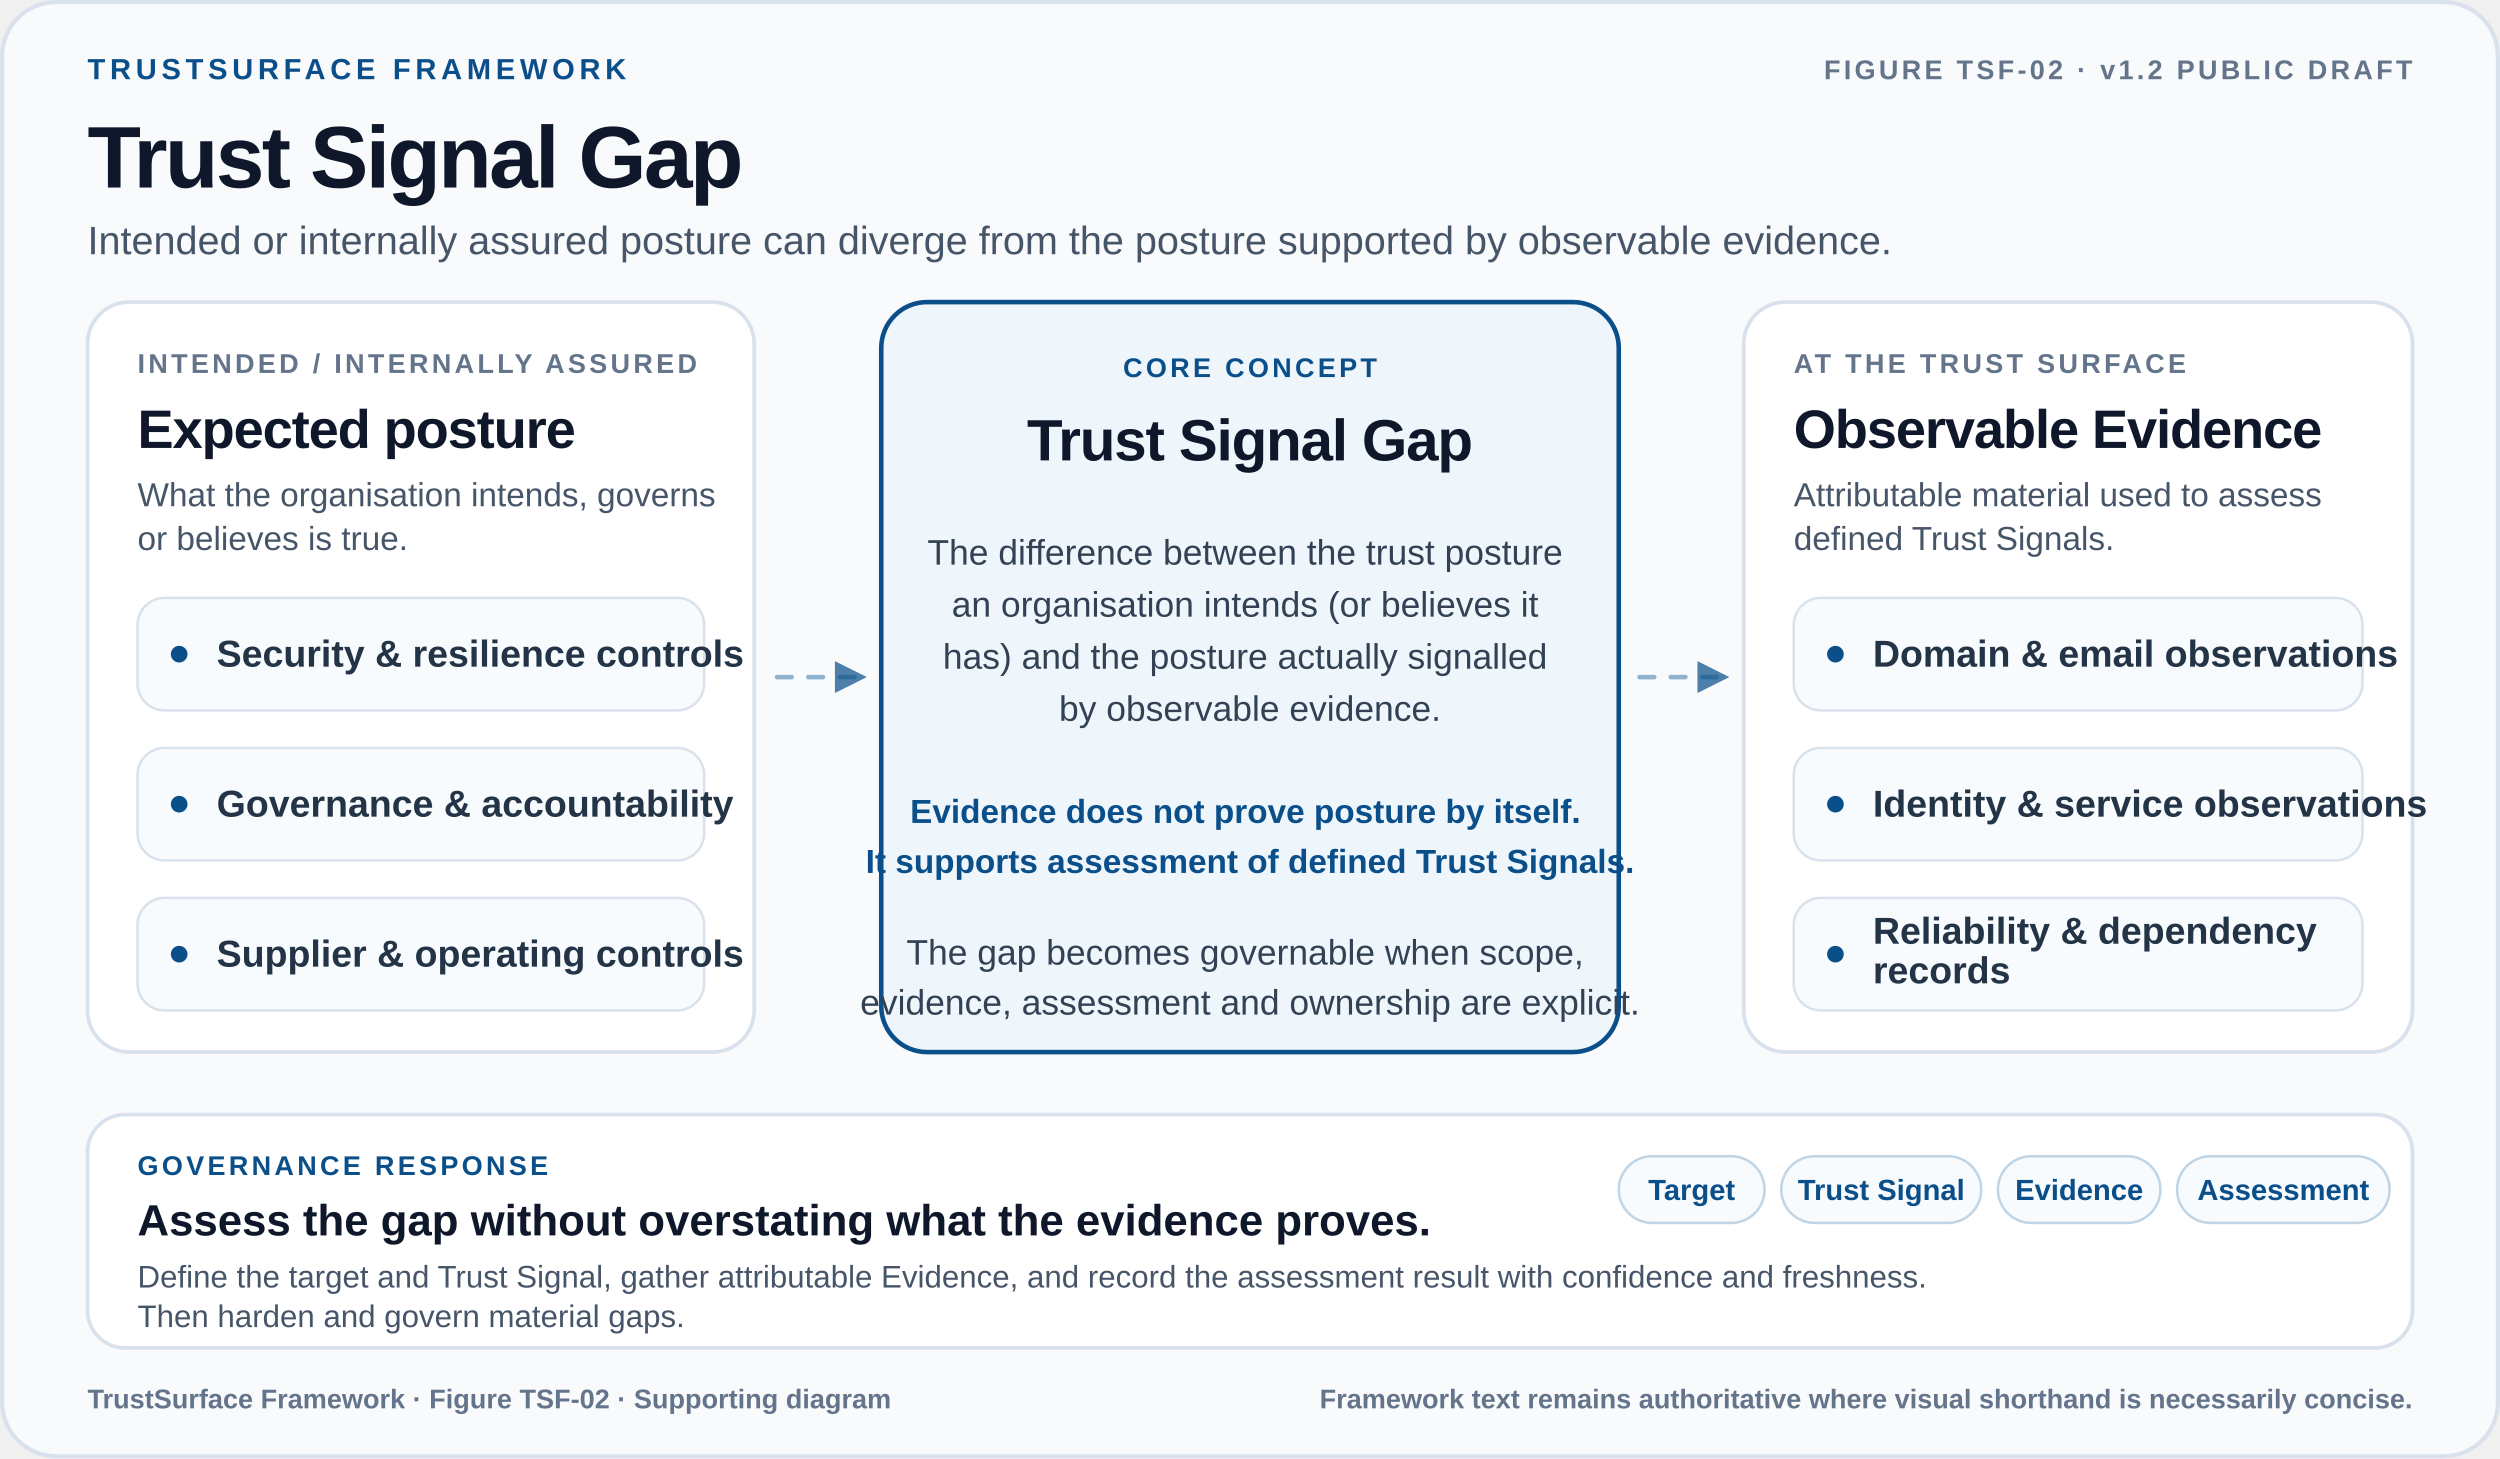
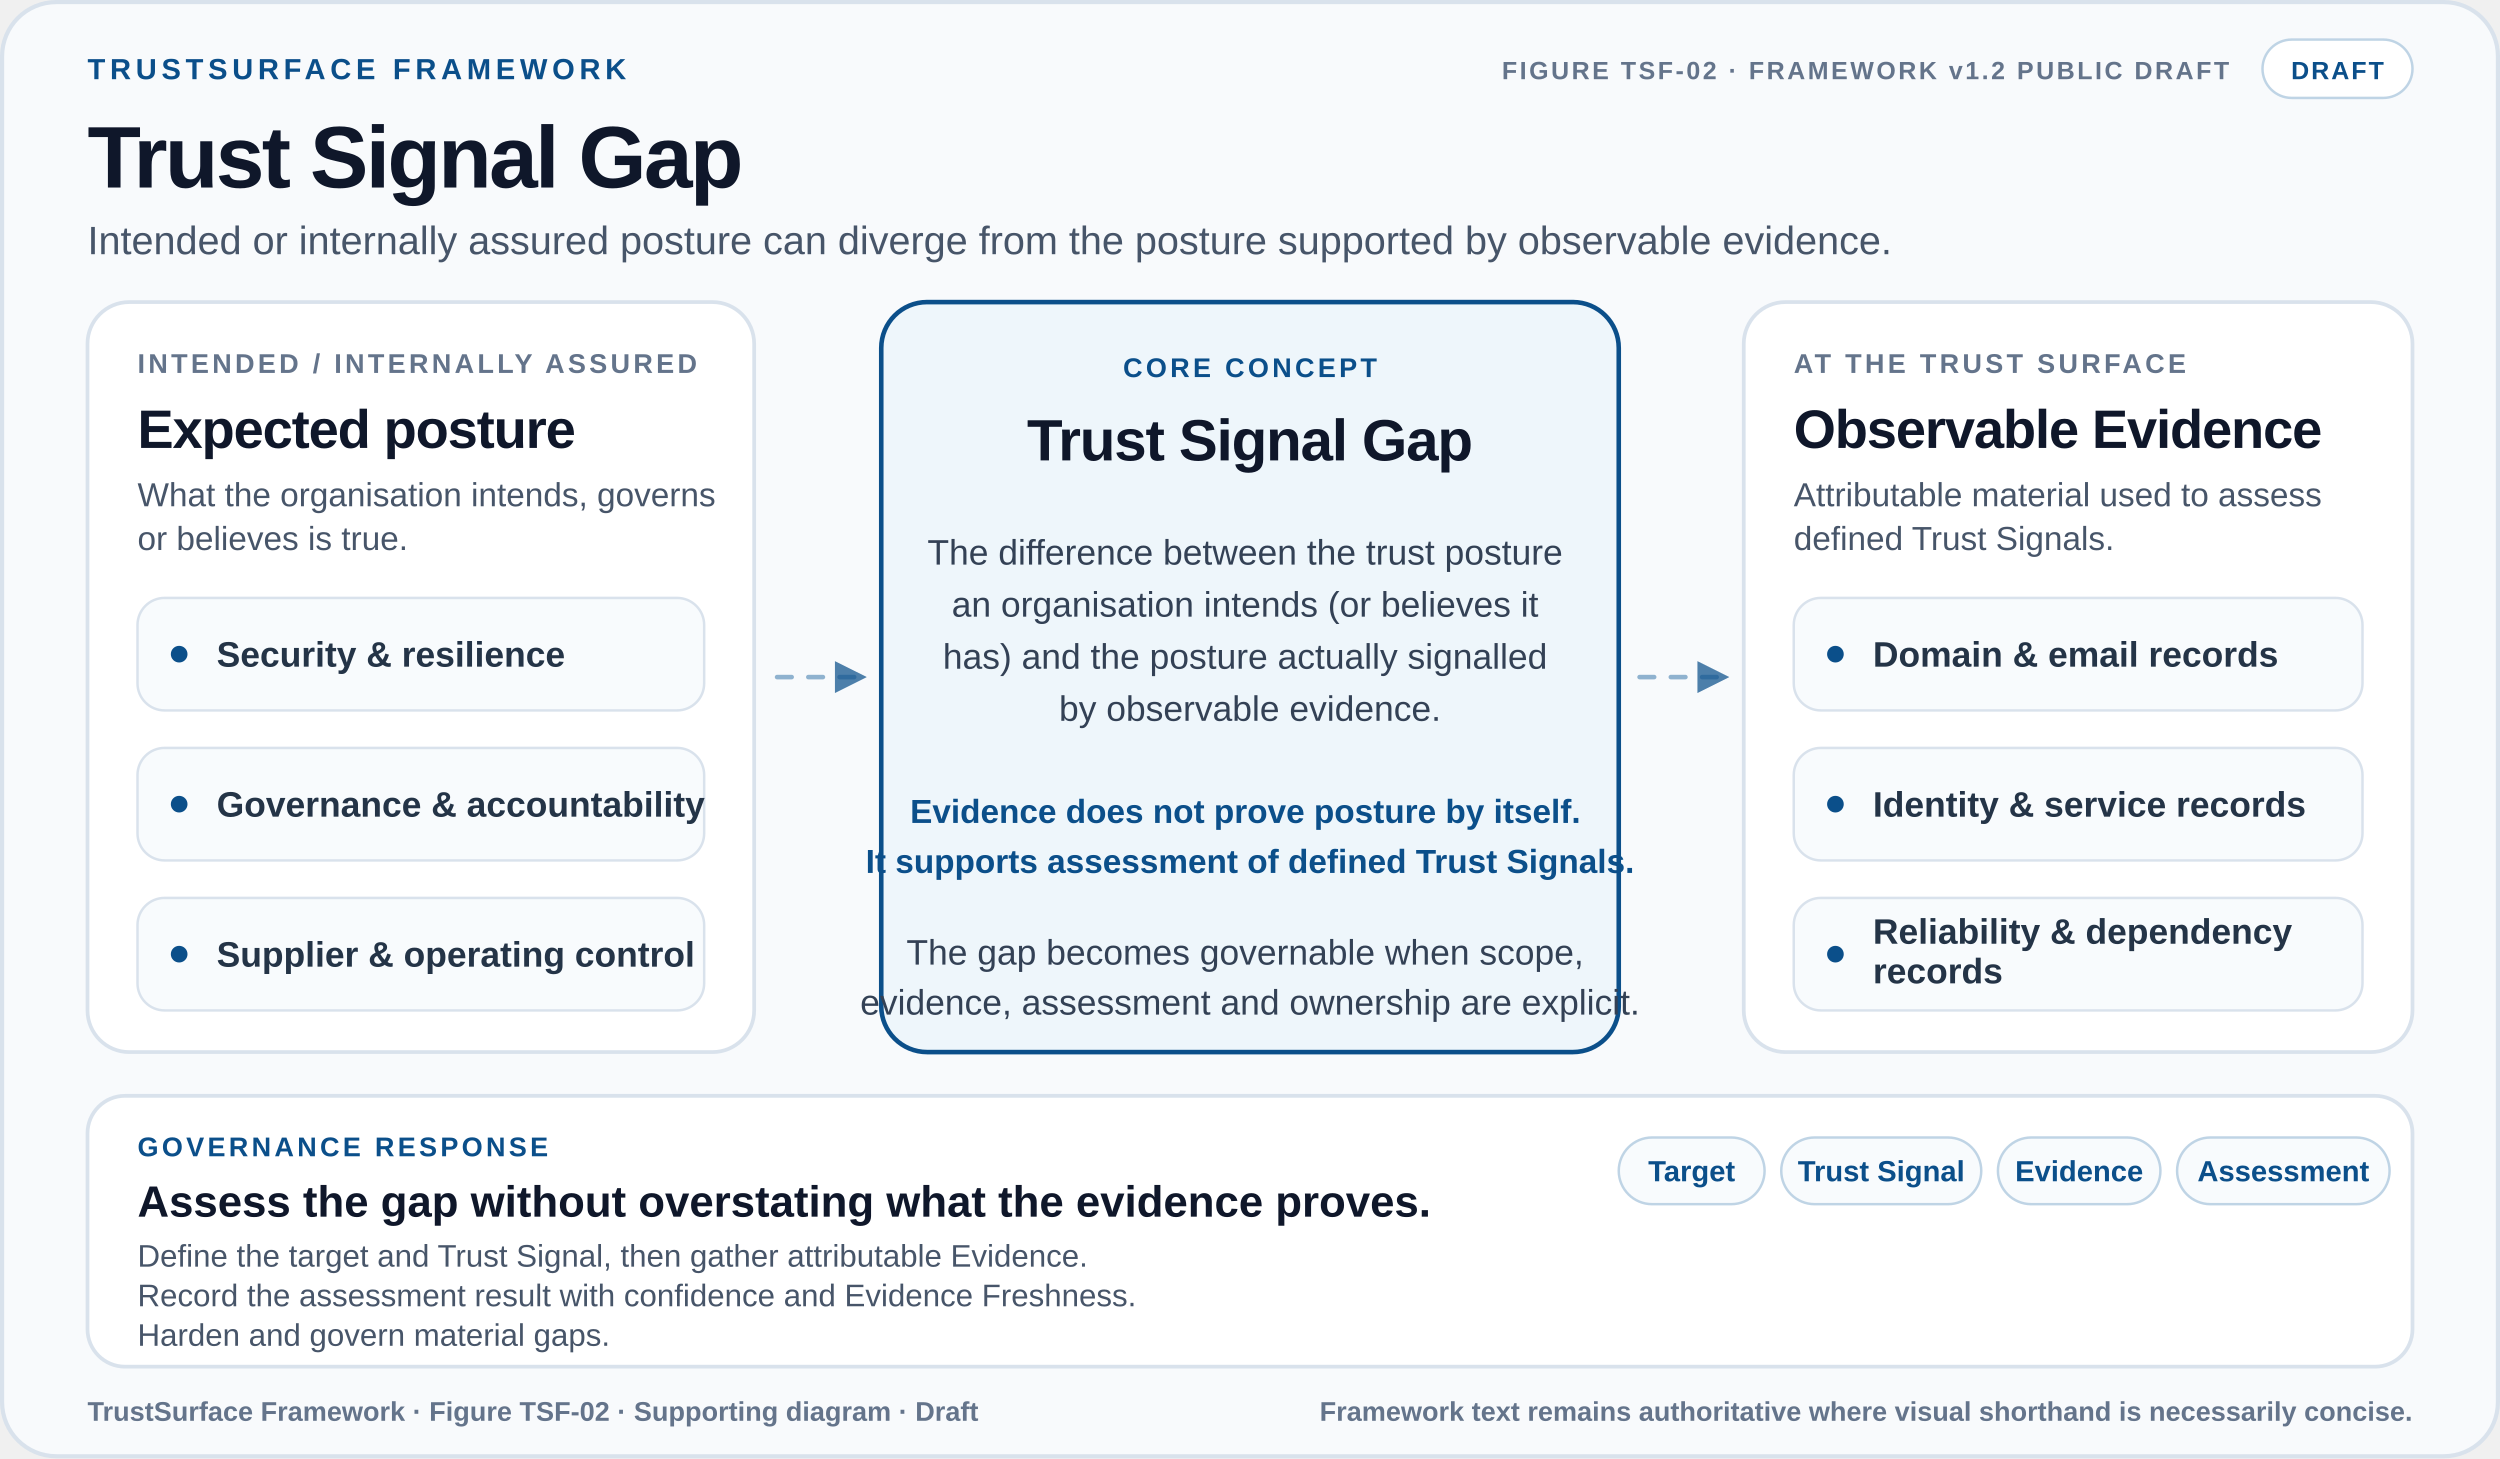
<svg xmlns="http://www.w3.org/2000/svg" width="1200" height="700" viewBox="0 0 1200 700" fill="none" role="img" aria-labelledby="title desc">
  <defs>
    <style>
      text { font-family: Poppins, Arial, sans-serif; fill: #0f172a; }
      .frame { fill: #f8fafc; stroke: #d9e2ec; stroke-width: 2; }
      .panel { fill: #ffffff; stroke: #d9e2ec; stroke-width: 1.8; }
      .row { fill: #f8fbfd; stroke: #d9e2ec; stroke-width: 1.2; }
      .gap { fill: #eef6fb; stroke: #0b4f8a; stroke-width: 2.2; }
      .rule { stroke: #8fb2cf; stroke-width: 2.2; stroke-linecap: round; stroke-dasharray: 7 8; }
      .arrow { fill: #0b4f8a; opacity: .72; }
      .response { fill: #ffffff; stroke: #d9e2ec; stroke-width: 1.8; }
      .pill { fill: #f8fbfd; stroke: #bfd4e5; stroke-width: 1.2; }
+       .status-pill { fill: #ffffff; stroke: #bfd4e5; stroke-width: 1.2; }
      .kicker { font-size: 14px; font-weight: 700; letter-spacing: .16em; fill: #0b4f8a; }
-       .figure-id { font-size: 13px; font-weight: 700; letter-spacing: .12em; fill: #64748b; }
+       .figure-id { font-size: 12px; font-weight: 700; letter-spacing: .1em; fill: #64748b; }
+       .status-text { font-size: 12px; font-weight: 700; letter-spacing: .08em; fill: #0b4f8a; }
      .title { font-size: 42px; font-weight: 700; letter-spacing: -.03em; }
      .subtitle { font-size: 19px; font-weight: 500; fill: #475569; }
      .panel-label { font-size: 13px; font-weight: 700; letter-spacing: .12em; fill: #64748b; }
      .panel-title { font-size: 26px; font-weight: 700; letter-spacing: -.02em; }
      .panel-copy { font-size: 16px; font-weight: 500; fill: #475569; }
-       .row-text { font-size: 18px; font-weight: 600; fill: #243447; }
+       .row-text { font-size: 17px; font-weight: 600; fill: #243447; }
      .dot { fill: #0b4f8a; }
      .gap-kicker { font-size: 13px; font-weight: 700; letter-spacing: .12em; fill: #0b4f8a; }
      .gap-title { font-size: 28px; font-weight: 700; letter-spacing: -.02em; }
      .gap-copy { font-size: 17px; font-weight: 500; fill: #334155; }
      .gap-note { font-size: 16px; font-weight: 650; fill: #0b4f8a; }
      .response-label { font-size: 13px; font-weight: 700; letter-spacing: .12em; fill: #0b4f8a; }
      .response-title { font-size: 21px; font-weight: 700; }
      .response-copy { font-size: 15px; font-weight: 500; fill: #475569; }
      .pill-text { font-size: 14px; font-weight: 700; fill: #0b4f8a; }
      .footer { font-size: 13px; font-weight: 600; fill: #64748b; }
    </style>
    <marker id="flow-arrow" viewBox="0 0 10 10" refX="8" refY="5" markerWidth="7" markerHeight="7" orient="auto-start-reverse">
      <path d="M0 0L10 5L0 10Z" class="arrow" />
    </marker>
  </defs>
  <rect x="1" y="1" width="1198" height="698" rx="26" class="frame" />
  <g transform="translate(42 38)">
    <text class="kicker">TRUSTSURFACE FRAMEWORK</text>
-     <text x="1116" class="figure-id" text-anchor="end">FIGURE TSF-02 · v1.2 PUBLIC DRAFT</text>
+     <text x="1028" class="figure-id" text-anchor="end">FIGURE TSF-02 · FRAMEWORK v1.2 PUBLIC DRAFT</text>
+     <g transform="translate(1044 -19)">
+       <rect width="72" height="28" rx="14" class="status-pill" />
+       <text x="36" y="19" text-anchor="middle" class="status-text">DRAFT</text>
+     </g>
    <text y="52" class="title">Trust Signal Gap</text>
    <text y="84" class="subtitle">Intended or internally assured posture can diverge from the posture supported by observable evidence.</text>
  </g>
  <g transform="translate(42 145)">
    <rect width="320" height="360" rx="20" class="panel" />
    <text x="24" y="34" class="panel-label">INTENDED / INTERNALLY ASSURED</text>
    <text x="24" y="70" class="panel-title">Expected posture</text>
    <text x="24" y="98" class="panel-copy">
      <tspan x="24">What the organisation intends, governs</tspan>
      <tspan x="24" dy="21">or believes is true.</tspan>
    </text>
    <g transform="translate(24 142)">
      <rect width="272" height="54" rx="13" class="row" />
      <circle cx="20" cy="27" r="4" class="dot" />
-       <text x="38" y="33" class="row-text">Security &amp; resilience controls</text>
+       <text x="38" y="33" class="row-text">Security &amp; resilience</text>
      <rect y="72" width="272" height="54" rx="13" class="row" />
      <circle cx="20" cy="99" r="4" class="dot" />
      <text x="38" y="105" class="row-text">Governance &amp; accountability</text>
      <rect y="144" width="272" height="54" rx="13" class="row" />
      <circle cx="20" cy="171" r="4" class="dot" />
-       <text x="38" y="177" class="row-text">Supplier &amp; operating controls</text>
+       <text x="38" y="177" class="row-text">Supplier &amp; operating control</text>
    </g>
  </g>
  <path d="M373 325H413" class="rule" marker-end="url(#flow-arrow)" />
  <path d="M787 325H827" class="rule" marker-end="url(#flow-arrow)" />
  <g transform="translate(423 145)">
    <rect width="354" height="360" rx="22" class="gap" />
    <text x="177" y="36" text-anchor="middle" class="gap-kicker">CORE CONCEPT</text>
    <text x="177" y="76" text-anchor="middle" class="gap-title">Trust Signal Gap</text>
    <text x="177" y="126" text-anchor="middle" class="gap-copy">
      <tspan x="177">The difference between the trust posture</tspan>
      <tspan x="177" dy="25">an organisation intends (or believes it</tspan>
      <tspan x="177" dy="25">has) and the posture actually signalled</tspan>
      <tspan x="177" dy="25">by observable evidence.</tspan>
    </text>
    <text x="177" y="250" text-anchor="middle" class="gap-note">
      <tspan x="177">Evidence does not prove posture by itself.</tspan>
      <tspan x="177" dy="24">It supports assessment of defined Trust Signals.</tspan>
    </text>
    <text x="177" y="318" text-anchor="middle" class="gap-copy">
      <tspan x="177">The gap becomes governable when scope,</tspan>
      <tspan x="177" dy="24">evidence, assessment and ownership are explicit.</tspan>
    </text>
  </g>
  <g transform="translate(837 145)">
    <rect width="321" height="360" rx="20" class="panel" />
    <text x="24" y="34" class="panel-label">AT THE TRUST SURFACE</text>
    <text x="24" y="70" class="panel-title">Observable Evidence</text>
    <text x="24" y="98" class="panel-copy">
      <tspan x="24">Attributable material used to assess</tspan>
      <tspan x="24" dy="21">defined Trust Signals.</tspan>
    </text>
    <g transform="translate(24 142)">
      <rect width="273" height="54" rx="13" class="row" />
      <circle cx="20" cy="27" r="4" class="dot" />
-       <text x="38" y="33" class="row-text">Domain &amp; email observations</text>
+       <text x="38" y="33" class="row-text">Domain &amp; email records</text>
      <rect y="72" width="273" height="54" rx="13" class="row" />
      <circle cx="20" cy="99" r="4" class="dot" />
-       <text x="38" y="105" class="row-text">Identity &amp; service observations</text>
+       <text x="38" y="105" class="row-text">Identity &amp; service records</text>
      <rect y="144" width="273" height="54" rx="13" class="row" />
      <circle cx="20" cy="171" r="4" class="dot" />
      <text x="38" y="166" class="row-text">
        <tspan x="38">Reliability &amp; dependency</tspan>
        <tspan x="38" dy="19">records</tspan>
      </text>
    </g>
  </g>
-   <g transform="translate(42 535)">
-     <rect width="1116" height="112" rx="18" class="response" />
+   <g transform="translate(42 526)">
+     <rect width="1116" height="130" rx="18" class="response" />
    <text x="24" y="29" class="response-label">GOVERNANCE RESPONSE</text>
    <text x="24" y="58" class="response-title">Assess the gap without overstating what the evidence proves.</text>
-     <text x="24" y="83" class="response-copy">
-       <tspan x="24">Define the target and Trust Signal, gather attributable Evidence, and record the assessment result with confidence and freshness.</tspan>
-       <tspan x="24" dy="19">Then harden and govern material gaps.</tspan>
+     <text x="24" y="82" class="response-copy">
+       <tspan x="24">Define the target and Trust Signal, then gather attributable Evidence.</tspan>
+       <tspan x="24" dy="19">Record the assessment result with confidence and Evidence Freshness.</tspan>
+       <tspan x="24" dy="19">Harden and govern material gaps.</tspan>
    </text>
    <g transform="translate(735 20)">
      <rect width="70" height="32" rx="16" class="pill" />
      <text x="35" y="21" text-anchor="middle" class="pill-text">Target</text>
      <rect x="78" width="96" height="32" rx="16" class="pill" />
      <text x="126" y="21" text-anchor="middle" class="pill-text">Trust Signal</text>
      <rect x="182" width="78" height="32" rx="16" class="pill" />
      <text x="221" y="21" text-anchor="middle" class="pill-text">Evidence</text>
      <rect x="268" width="102" height="32" rx="16" class="pill" />
      <text x="319" y="21" text-anchor="middle" class="pill-text">Assessment</text>
    </g>
  </g>
-   <text x="42" y="676" class="footer">TrustSurface Framework · Figure TSF-02 · Supporting diagram</text>
-   <text x="1158" y="676" text-anchor="end" class="footer">Framework text remains authoritative where visual shorthand is necessarily concise.</text>
+   <text x="42" y="682" class="footer">TrustSurface Framework · Figure TSF-02 · Supporting diagram · Draft</text>
+   <text x="1158" y="682" text-anchor="end" class="footer">Framework text remains authoritative where visual shorthand is necessarily concise.</text>
</svg>
